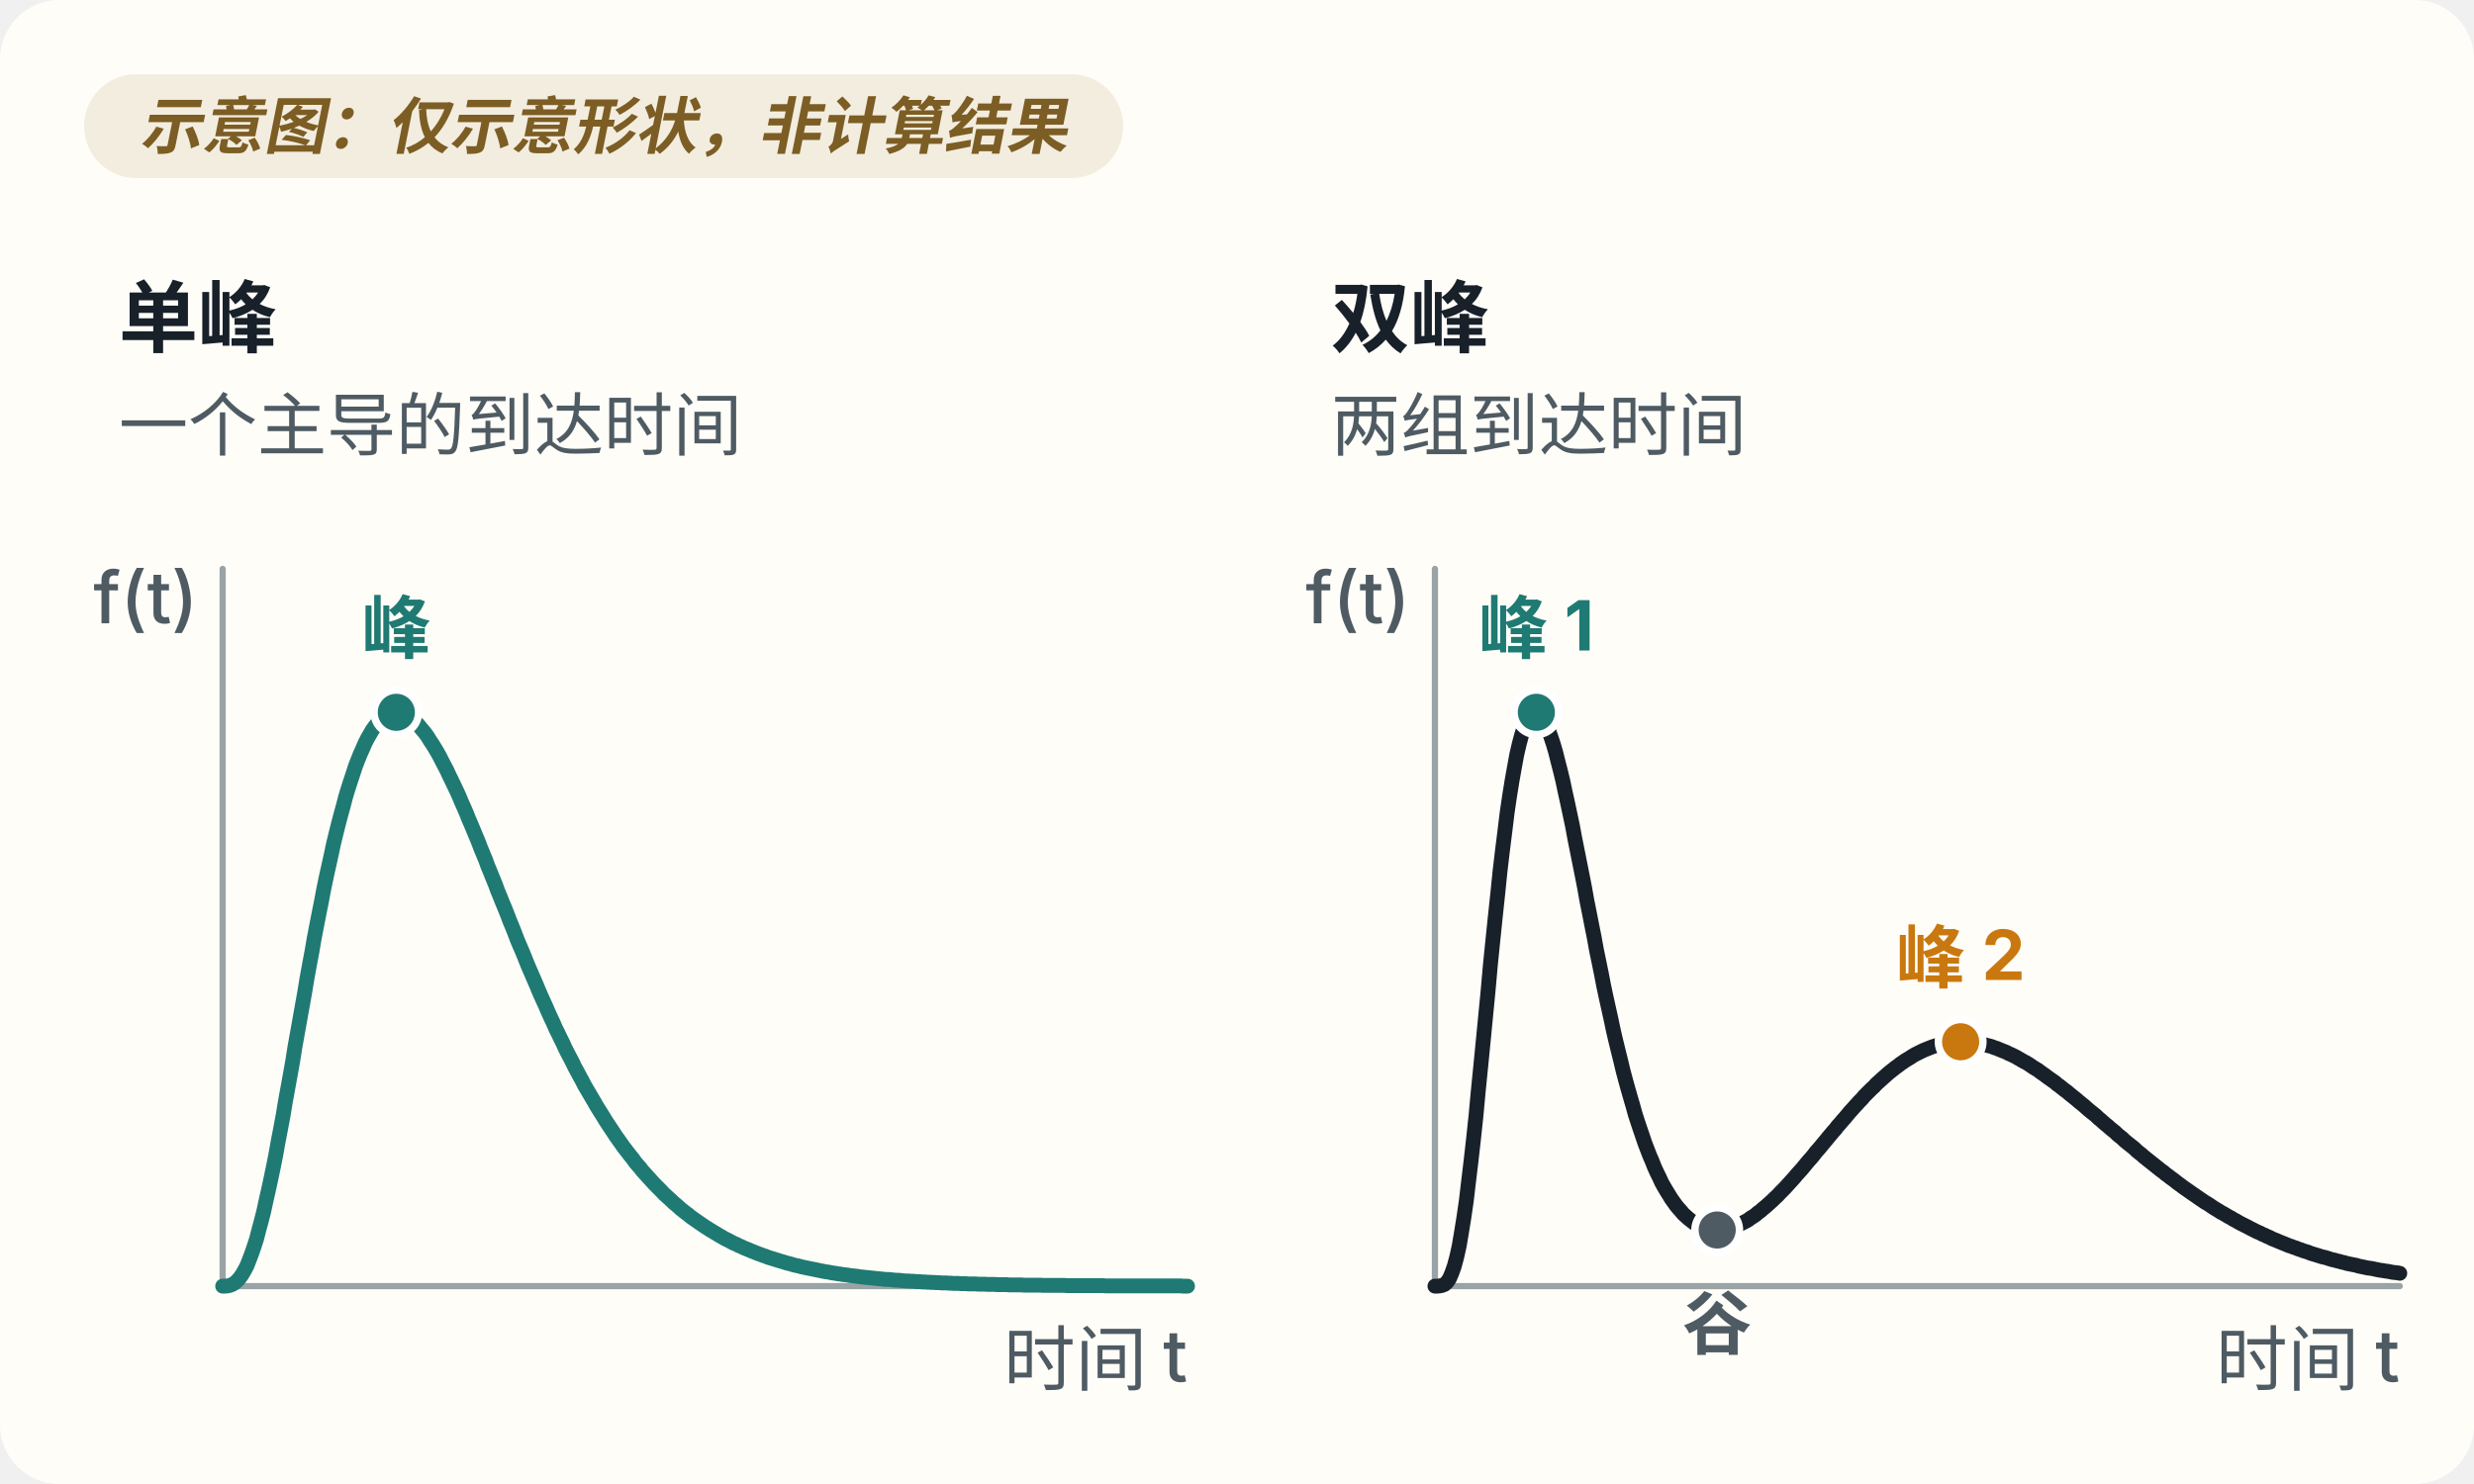
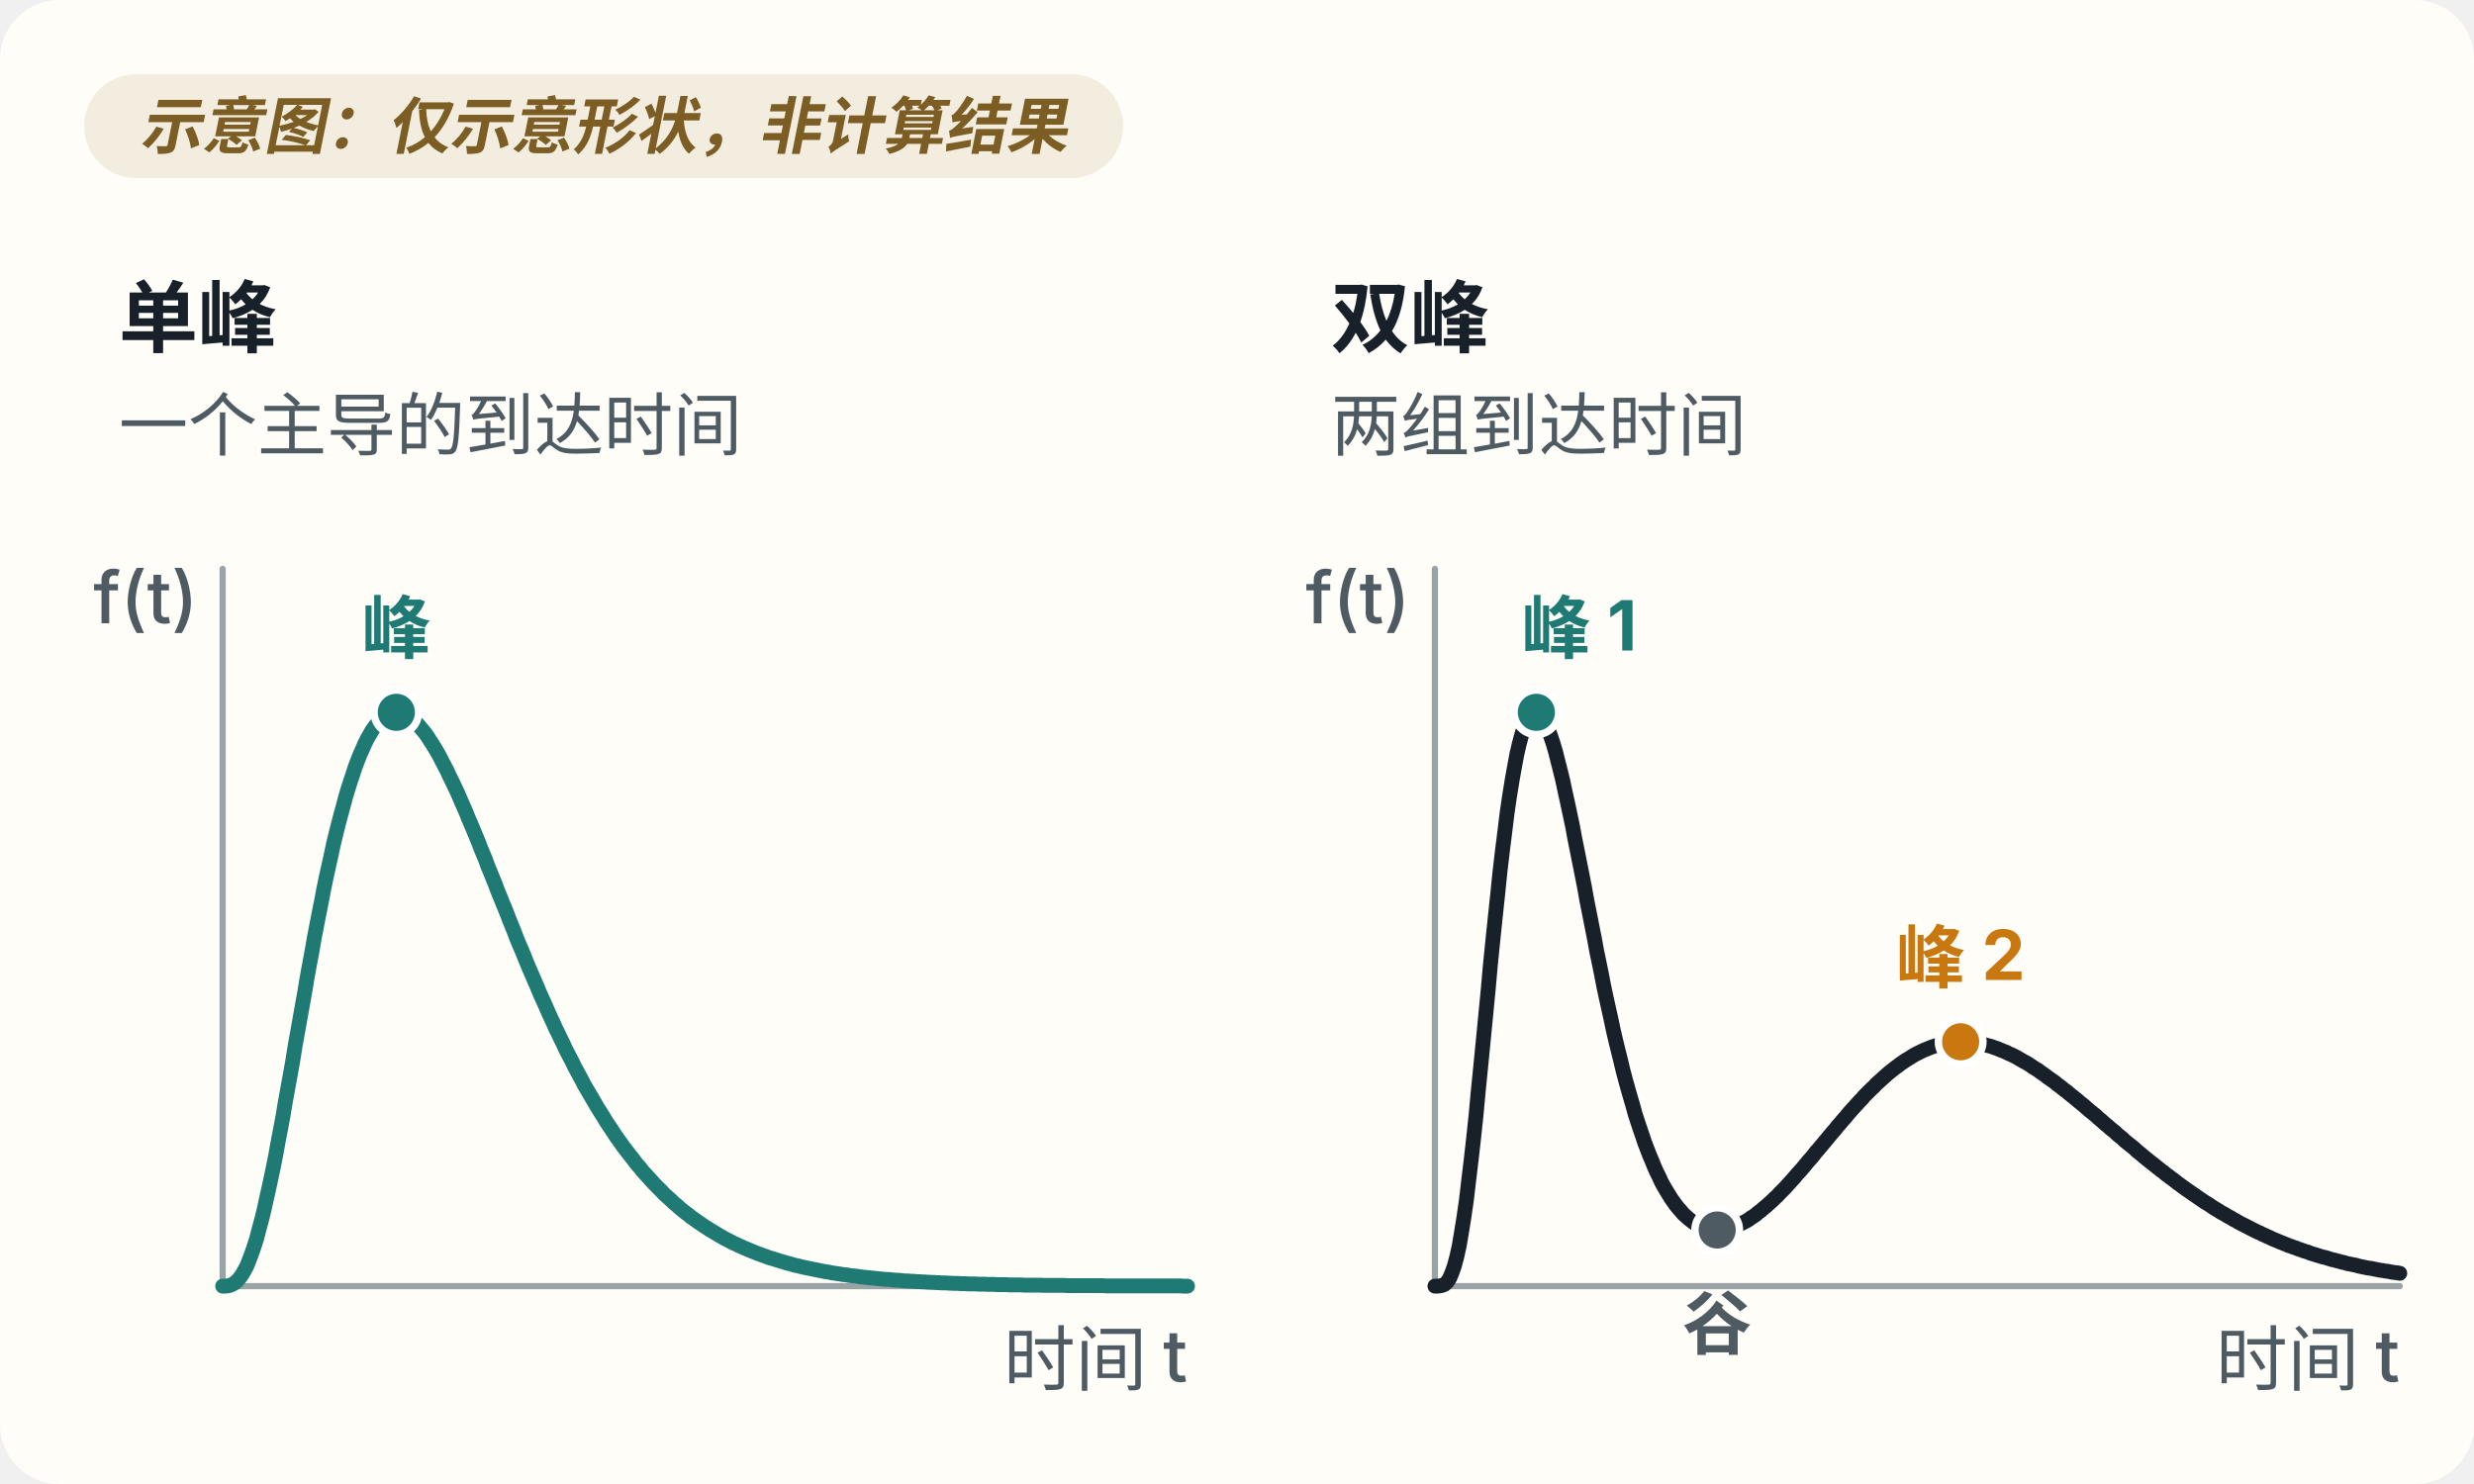
<svg xmlns="http://www.w3.org/2000/svg" width="1000" height="600" viewBox="0 0 1000 600" role="img" aria-label="示意图：单峰与双峰的首达时间分布">
  <rect width="1000" height="600" rx="24" fill="#fffdf8" />
  <rect x="34.0" y="30.0" width="420.0" height="42.0" rx="21" fill="#f3ede0" />
  <text x="244.0" y="60.0" font-family="Inter, 'Helvetica Neue', Arial, 'PingFang SC', 'Hiragino Sans GB', 'Noto Sans CJK SC', 'Microsoft YaHei', sans-serif" font-size="25" font-weight="600" fill="#7c5d24" text-anchor="middle" font-style="italic">示意图：仅示意形状，非计算结果</text>
  <text x="48.0" y="140.0" font-family="Inter, 'Helvetica Neue', Arial, 'PingFang SC', 'Hiragino Sans GB', 'Noto Sans CJK SC', 'Microsoft YaHei', sans-serif" font-size="32" font-weight="700" fill="#18212a" text-anchor="start">单峰</text>
  <text x="48.0" y="182.0" font-family="Inter, 'Helvetica Neue', Arial, 'PingFang SC', 'Hiragino Sans GB', 'Noto Sans CJK SC', 'Microsoft YaHei', sans-serif" font-size="28" font-weight="400" fill="#4f5b63" text-anchor="start">一个主导的到达时间</text>
  <line x1="90.0" y1="520.0" x2="480.0" y2="520.0" stroke="#9aa3a6" stroke-width="2.5" stroke-linecap="round" />
  <line x1="90.0" y1="230.0" x2="90.0" y2="520.0" stroke="#9aa3a6" stroke-width="2.5" stroke-linecap="round" />
  <text x="480.0" y="560.0" font-family="Inter, 'Helvetica Neue', Arial, 'PingFang SC', 'Hiragino Sans GB', 'Noto Sans CJK SC', 'Microsoft YaHei', sans-serif" font-size="29" font-weight="500" fill="#4f5b63" text-anchor="end">时间 t</text>
  <text x="80.0" y="252.0" font-family="Inter, 'Helvetica Neue', Arial, 'PingFang SC', 'Hiragino Sans GB', 'Noto Sans CJK SC', 'Microsoft YaHei', sans-serif" font-size="29" font-weight="500" fill="#4f5b63" text-anchor="end">f(t)</text>
  <polyline points="90.0,520.0 91.0,520.0 92.0,519.9 92.9,519.7 93.9,519.3 94.9,518.7 95.8,517.9 96.8,516.8 97.8,515.4 98.8,513.7 99.8,511.8 100.7,509.5 101.7,506.9 102.7,504.0 103.7,500.9 104.6,497.4 105.6,493.7 106.6,489.8 107.5,485.6 108.5,481.2 109.5,476.6 110.5,471.8 111.5,466.8 112.4,461.7 113.4,456.5 114.4,451.2 115.3,445.7 116.3,440.2 117.3,434.7 118.3,429.1 119.2,423.4 120.2,417.8 121.2,412.2 122.2,406.6 123.2,401.0 124.1,395.5 125.1,390.0 126.1,384.7 127.0,379.4 128.0,374.2 129.0,369.1 130.0,364.1 130.9,359.3 131.9,354.5 132.9,350.0 133.9,345.5 134.8,341.2 135.8,337.1 136.8,333.1 137.8,329.3 138.8,325.7 139.7,322.2 140.7,318.9 141.7,315.8 142.7,312.8 143.6,310.0 144.6,307.4 145.6,304.9 146.6,302.7 147.5,300.6 148.5,298.6 149.5,296.9 150.4,295.3 151.4,293.9 152.4,292.6 153.4,291.5 154.4,290.5 155.3,289.8 156.3,289.1 157.3,288.6 158.2,288.3 159.2,288.1 160.2,288.0 161.2,288.1 162.2,288.3 163.1,288.6 164.1,289.0 165.1,289.6 166.1,290.3 167.0,291.1 168.0,292.0 169.0,293.0 169.9,294.1 170.9,295.3 171.9,296.5 172.9,297.9 173.8,299.4 174.8,300.9 175.8,302.5 176.8,304.2 177.8,306.0 178.7,307.8 179.7,309.7 180.7,311.6 181.6,313.6 182.6,315.6 183.6,317.7 184.6,319.8 185.6,322.0 186.5,324.2 187.5,326.4 188.5,328.7 189.4,331.0 190.4,333.3 191.4,335.7 192.4,338.1 193.4,340.5 194.3,342.9 195.3,345.3 196.3,347.7 197.2,350.2 198.2,352.6 199.2,355.1 200.2,357.5 201.1,360.0 202.1,362.4 203.1,364.9 204.1,367.3 205.1,369.8 206.0,372.2 207.0,374.6 208.0,377.1 208.9,379.5 209.9,381.9 210.9,384.2 211.9,386.6 212.8,388.9 213.8,391.3 214.8,393.6 215.8,395.9 216.8,398.2 217.7,400.4 218.7,402.7 219.7,404.9 220.7,407.1 221.6,409.2 222.6,411.4 223.6,413.5 224.5,415.6 225.5,417.6 226.5,419.7 227.5,421.7 228.4,423.7 229.4,425.7 230.4,427.6 231.4,429.5 232.3,431.4 233.3,433.2 234.3,435.1 235.3,436.9 236.2,438.7 237.2,440.4 238.2,442.1 239.2,443.8 240.2,445.5 241.1,447.1 242.1,448.7 243.1,450.3 244.1,451.9 245.0,453.4 246.0,454.9 247.0,456.4 248.0,457.9 248.9,459.3 249.9,460.7 250.9,462.1 251.8,463.4 252.8,464.7 253.8,466.0 254.8,467.3 255.8,468.5 256.7,469.8 257.7,471.0 258.7,472.1 259.6,473.3 260.6,474.4 261.6,475.5 262.6,476.6 263.6,477.7 264.5,478.7 265.5,479.7 266.5,480.7 267.5,481.7 268.4,482.7 269.4,483.6 270.4,484.5 271.4,485.4 272.3,486.3 273.3,487.1 274.3,488.0 275.2,488.8 276.2,489.6 277.2,490.4 278.2,491.1 279.1,491.9 280.1,492.6 281.1,493.3 282.1,494.0 283.1,494.7 284.0,495.3 285.0,496.0 286.0,496.6 286.9,497.2 287.9,497.8 288.9,498.4 289.9,499.0 290.9,499.6 291.8,500.1 292.8,500.7 293.8,501.2 294.8,501.7 295.7,502.2 296.7,502.7 297.7,503.1 298.6,503.6 299.6,504.0 300.6,504.5 301.6,504.9 302.6,505.3 303.5,505.7 304.5,506.1 305.5,506.5 306.5,506.9 307.4,507.2 308.4,507.6 309.4,507.9 310.3,508.3 311.3,508.6 312.3,508.9 313.3,509.2 314.2,509.5 315.2,509.8 316.2,510.1 317.2,510.4 318.1,510.7 319.1,510.9 320.1,511.2 321.1,511.5 322.0,511.7 323.0,511.9 324.0,512.2 325.0,512.4 325.9,512.6 326.9,512.8 327.9,513.0 328.9,513.2 329.9,513.4 330.8,513.6 331.8,513.8 332.8,514.0 333.8,514.2 334.7,514.3 335.7,514.5 336.7,514.7 337.6,514.8 338.6,515.0 339.6,515.1 340.6,515.3 341.6,515.4 342.5,515.5 343.5,515.7 344.5,515.8 345.5,515.9 346.4,516.0 347.4,516.2 348.4,516.3 349.4,516.4 350.3,516.5 351.3,516.6 352.3,516.7 353.2,516.8 354.2,516.9 355.2,517.0 356.2,517.1 357.2,517.2 358.1,517.3 359.1,517.3 360.1,517.4 361.0,517.5 362.0,517.6 363.0,517.6 364.0,517.7 364.9,517.8 365.9,517.9 366.9,517.9 367.9,518.0 368.8,518.0 369.8,518.1 370.8,518.2 371.8,518.2 372.8,518.3 373.7,518.3 374.7,518.4 375.7,518.4 376.6,518.5 377.6,518.5 378.6,518.6 379.6,518.6 380.6,518.7 381.5,518.7 382.5,518.7 383.5,518.8 384.4,518.8 385.4,518.9 386.4,518.9 387.4,518.9 388.4,519.0 389.3,519.0 390.3,519.0 391.3,519.1 392.2,519.1 393.2,519.1 394.2,519.1 395.2,519.2 396.2,519.2 397.1,519.2 398.1,519.2 399.1,519.3 400.1,519.3 401.0,519.3 402.0,519.3 403.0,519.4 404.0,519.4 404.9,519.4 405.9,519.4 406.9,519.4 407.8,519.5 408.8,519.5 409.8,519.5 410.8,519.5 411.8,519.5 412.7,519.5 413.7,519.6 414.7,519.6 415.6,519.6 416.6,519.6 417.6,519.6 418.6,519.6 419.6,519.6 420.5,519.6 421.5,519.7 422.5,519.7 423.4,519.7 424.4,519.7 425.4,519.7 426.4,519.7 427.4,519.7 428.3,519.7 429.3,519.7 430.3,519.7 431.2,519.8 432.2,519.8 433.2,519.8 434.2,519.8 435.1,519.8 436.1,519.8 437.1,519.8 438.1,519.8 439.1,519.8 440.0,519.8 441.0,519.8 442.0,519.8 442.9,519.8 443.9,519.8 444.9,519.8 445.9,519.8 446.9,519.9 447.8,519.9 448.8,519.9 449.8,519.9 450.8,519.9 451.7,519.9 452.7,519.9 453.7,519.9 454.7,519.9 455.6,519.9 456.6,519.9 457.6,519.9 458.5,519.9 459.5,519.9 460.5,519.9 461.5,519.9 462.4,519.9 463.4,519.9 464.4,519.9 465.4,519.9 466.3,519.9 467.3,519.9 468.3,519.9 469.3,519.9 470.2,519.9 471.2,519.9 472.2,519.9 473.2,519.9 474.1,519.9 475.1,519.9 476.1,519.9 477.1,519.9 478.1,520.0 479.0,520.0 480.0,520.0" fill="none" stroke="#1f7a73" stroke-width="6" stroke-linejoin="round" stroke-linecap="round" />
  <circle cx="160.2" cy="288.0" r="9" fill="#1f7a73" stroke="#ffffff" stroke-width="3" />
  <text x="160.2" y="264.0" font-family="Inter, 'Helvetica Neue', Arial, 'PingFang SC', 'Hiragino Sans GB', 'Noto Sans CJK SC', 'Microsoft YaHei', sans-serif" font-size="28" font-weight="700" fill="#1f7a73" text-anchor="middle">峰</text>
  <text x="538.0" y="140.0" font-family="Inter, 'Helvetica Neue', Arial, 'PingFang SC', 'Hiragino Sans GB', 'Noto Sans CJK SC', 'Microsoft YaHei', sans-serif" font-size="32" font-weight="700" fill="#18212a" text-anchor="start">双峰</text>
  <text x="538.0" y="182.0" font-family="Inter, 'Helvetica Neue', Arial, 'PingFang SC', 'Hiragino Sans GB', 'Noto Sans CJK SC', 'Microsoft YaHei', sans-serif" font-size="28" font-weight="400" fill="#4f5b63" text-anchor="start">两组到达时间</text>
  <line x1="580.0" y1="520.0" x2="970.0" y2="520.0" stroke="#9aa3a6" stroke-width="2.5" stroke-linecap="round" />
  <line x1="580.0" y1="230.0" x2="580.0" y2="520.0" stroke="#9aa3a6" stroke-width="2.5" stroke-linecap="round" />
  <text x="970.0" y="560.0" font-family="Inter, 'Helvetica Neue', Arial, 'PingFang SC', 'Hiragino Sans GB', 'Noto Sans CJK SC', 'Microsoft YaHei', sans-serif" font-size="29" font-weight="500" fill="#4f5b63" text-anchor="end">时间 t</text>
  <text x="570.0" y="252.0" font-family="Inter, 'Helvetica Neue', Arial, 'PingFang SC', 'Hiragino Sans GB', 'Noto Sans CJK SC', 'Microsoft YaHei', sans-serif" font-size="29" font-weight="500" fill="#4f5b63" text-anchor="end">f(t)</text>
  <polyline points="580.0,520.0 581.0,520.0 582.0,519.9 582.9,519.7 583.9,519.3 584.9,518.4 585.9,516.9 586.8,514.8 587.8,512.0 588.8,508.3 589.8,503.8 590.7,498.5 591.7,492.3 592.7,485.4 593.6,477.7 594.6,469.4 595.6,460.5 596.6,451.1 597.5,441.3 598.5,431.3 599.5,421.1 600.5,410.8 601.5,400.5 602.4,390.3 603.4,380.4 604.4,370.7 605.4,361.3 606.3,352.4 607.3,343.9 608.3,335.9 609.2,328.5 610.2,321.7 611.2,315.5 612.2,309.9 613.1,305.0 614.1,300.7 615.1,297.0 616.1,294.0 617.0,291.6 618.0,289.8 619.0,288.7 620.0,288.1 621.0,288.0 621.9,288.5 622.9,289.4 623.9,290.9 624.9,292.8 625.8,295.0 626.8,297.7 627.8,300.7 628.8,304.1 629.7,307.7 630.7,311.6 631.7,315.7 632.6,320.0 633.6,324.5 634.6,329.2 635.6,333.9 636.5,338.8 637.5,343.8 638.5,348.8 639.5,353.8 640.5,358.9 641.4,364.0 642.4,369.0 643.4,374.1 644.4,379.1 645.3,384.1 646.3,388.9 647.3,393.8 648.2,398.5 649.2,403.2 650.2,407.7 651.2,412.2 652.1,416.5 653.1,420.8 654.1,424.9 655.1,428.9 656.0,432.7 657.0,436.5 658.0,440.1 659.0,443.6 660.0,447.0 660.9,450.3 661.9,453.4 662.9,456.4 663.9,459.3 664.8,462.0 665.8,464.6 666.8,467.2 667.8,469.5 668.7,471.8 669.7,474.0 670.7,476.0 671.6,478.0 672.6,479.8 673.6,481.5 674.6,483.1 675.5,484.6 676.5,486.0 677.5,487.4 678.5,488.6 679.5,489.7 680.4,490.8 681.4,491.7 682.4,492.6 683.4,493.4 684.3,494.1 685.3,494.8 686.3,495.3 687.2,495.8 688.2,496.2 689.2,496.6 690.2,496.8 691.1,497.1 692.1,497.2 693.1,497.3 694.1,497.3 695.0,497.3 696.0,497.2 697.0,497.1 698.0,496.9 699.0,496.6 699.9,496.4 700.9,496.0 701.9,495.6 702.9,495.2 703.8,494.7 704.8,494.2 705.8,493.7 706.8,493.1 707.7,492.4 708.7,491.8 709.7,491.1 710.6,490.3 711.6,489.6 712.6,488.7 713.6,487.9 714.5,487.1 715.5,486.2 716.5,485.3 717.5,484.3 718.5,483.4 719.4,482.4 720.4,481.4 721.4,480.4 722.4,479.3 723.3,478.3 724.3,477.2 725.3,476.1 726.2,475.0 727.2,473.9 728.2,472.8 729.2,471.6 730.1,470.5 731.1,469.3 732.1,468.2 733.1,467.0 734.0,465.8 735.0,464.7 736.0,463.5 737.0,462.3 738.0,461.1 738.9,460.0 739.9,458.8 740.9,457.6 741.9,456.5 742.8,455.3 743.8,454.2 744.8,453.0 745.8,451.9 746.7,450.8 747.7,449.6 748.7,448.5 749.6,447.5 750.6,446.4 751.6,445.3 752.6,444.3 753.5,443.2 754.5,442.2 755.5,441.2 756.5,440.2 757.5,439.3 758.4,438.3 759.4,437.4 760.4,436.5 761.4,435.6 762.3,434.8 763.3,433.9 764.3,433.1 765.2,432.4 766.2,431.6 767.2,430.9 768.2,430.1 769.1,429.5 770.1,428.8 771.1,428.2 772.1,427.6 773.0,427.0 774.0,426.4 775.0,425.9 776.0,425.4 777.0,424.9 777.9,424.5 778.9,424.1 779.9,423.7 780.9,423.3 781.8,423.0 782.8,422.7 783.8,422.4 784.8,422.2 785.7,421.9 786.7,421.8 787.7,421.6 788.6,421.5 789.6,421.4 790.6,421.3 791.6,421.2 792.5,421.2 793.5,421.2 794.5,421.2 795.5,421.3 796.5,421.4 797.4,421.5 798.4,421.6 799.4,421.8 800.3,422.0 801.3,422.2 802.3,422.4 803.3,422.7 804.2,422.9 805.2,423.2 806.2,423.6 807.2,423.9 808.1,424.3 809.1,424.7 810.1,425.1 811.1,425.5 812.0,426.0 813.0,426.4 814.0,426.9 815.0,427.4 816.0,428.0 816.9,428.5 817.9,429.1 818.9,429.6 819.9,430.2 820.8,430.8 821.8,431.5 822.8,432.1 823.8,432.7 824.7,433.4 825.7,434.1 826.7,434.8 827.6,435.5 828.6,436.2 829.6,436.9 830.6,437.6 831.5,438.4 832.5,439.1 833.5,439.9 834.5,440.7 835.5,441.4 836.4,442.2 837.4,443.0 838.4,443.8 839.4,444.6 840.3,445.4 841.3,446.2 842.3,447.0 843.2,447.8 844.2,448.7 845.2,449.5 846.2,450.3 847.2,451.1 848.1,452.0 849.1,452.8 850.1,453.7 851.0,454.5 852.0,455.3 853.0,456.2 854.0,457.0 855.0,457.8 855.9,458.7 856.9,459.5 857.9,460.3 858.8,461.2 859.8,462.0 860.8,462.8 861.8,463.6 862.8,464.4 863.7,465.3 864.7,466.1 865.7,466.9 866.6,467.7 867.6,468.5 868.6,469.3 869.6,470.1 870.5,470.8 871.5,471.6 872.5,472.4 873.5,473.2 874.5,473.9 875.4,474.7 876.4,475.4 877.4,476.2 878.4,476.9 879.3,477.6 880.3,478.4 881.3,479.1 882.2,479.8 883.2,480.5 884.2,481.2 885.2,481.9 886.2,482.6 887.1,483.2 888.1,483.9 889.1,484.6 890.0,485.2 891.0,485.9 892.0,486.5 893.0,487.1 894.0,487.8 894.9,488.4 895.9,489.0 896.9,489.6 897.8,490.2 898.8,490.7 899.8,491.3 900.8,491.9 901.8,492.4 902.7,493.0 903.7,493.5 904.7,494.1 905.6,494.6 906.6,495.1 907.6,495.6 908.6,496.1 909.5,496.6 910.5,497.1 911.5,497.6 912.5,498.1 913.5,498.5 914.4,499.0 915.4,499.4 916.4,499.9 917.4,500.3 918.3,500.8 919.3,501.2 920.3,501.6 921.2,502.0 922.2,502.4 923.2,502.8 924.2,503.2 925.1,503.6 926.1,503.9 927.1,504.3 928.1,504.6 929.0,505.0 930.0,505.3 931.0,505.7 932.0,506.0 933.0,506.3 933.9,506.7 934.9,507.0 935.9,507.3 936.9,507.6 937.8,507.9 938.8,508.2 939.8,508.4 940.8,508.7 941.7,509.0 942.7,509.3 943.7,509.5 944.7,509.8 945.6,510.0 946.6,510.3 947.6,510.5 948.5,510.8 949.5,511.0 950.5,511.2 951.5,511.4 952.5,511.6 953.4,511.9 954.4,512.1 955.4,512.3 956.3,512.5 957.3,512.7 958.3,512.8 959.3,513.0 960.2,513.2 961.2,513.4 962.2,513.6 963.2,513.7 964.1,513.9 965.1,514.0 966.1,514.2 967.1,514.4 968.0,514.5 969.0,514.6 970.0,514.8" fill="none" stroke="#18212a" stroke-width="6" stroke-linejoin="round" stroke-linecap="round" />
  <circle cx="621.0" cy="288.0" r="9" fill="#1f7a73" stroke="#ffffff" stroke-width="3" />
-   <text x="621.0" y="264.0" font-family="Inter, 'Helvetica Neue', Arial, 'PingFang SC', 'Hiragino Sans GB', 'Noto Sans CJK SC', 'Microsoft YaHei', sans-serif" font-size="28" font-weight="700" fill="#1f7a73" text-anchor="middle">峰 1</text>
+   <text x="615.0" y="264.0" font-family="Inter, 'Helvetica Neue', Arial, 'PingFang SC', 'Hiragino Sans GB', 'Noto Sans CJK SC', 'Microsoft YaHei', sans-serif" font-size="28" font-weight="700" fill="#1f7a73" text-anchor="start">峰 1</text>
  <circle cx="694.1" cy="497.3" r="9" fill="#4f5b63" stroke="#ffffff" stroke-width="3" />
  <text x="694.1" y="545.3" font-family="Inter, 'Helvetica Neue', Arial, 'PingFang SC', 'Hiragino Sans GB', 'Noto Sans CJK SC', 'Microsoft YaHei', sans-serif" font-size="28" font-weight="700" fill="#4f5b63" text-anchor="middle">谷</text>
  <circle cx="792.5" cy="421.2" r="9" fill="#c9780f" stroke="#ffffff" stroke-width="3" />
  <text x="792.5" y="397.2" font-family="Inter, 'Helvetica Neue', Arial, 'PingFang SC', 'Hiragino Sans GB', 'Noto Sans CJK SC', 'Microsoft YaHei', sans-serif" font-size="28" font-weight="700" fill="#c9780f" text-anchor="middle">峰 2</text>
</svg>
